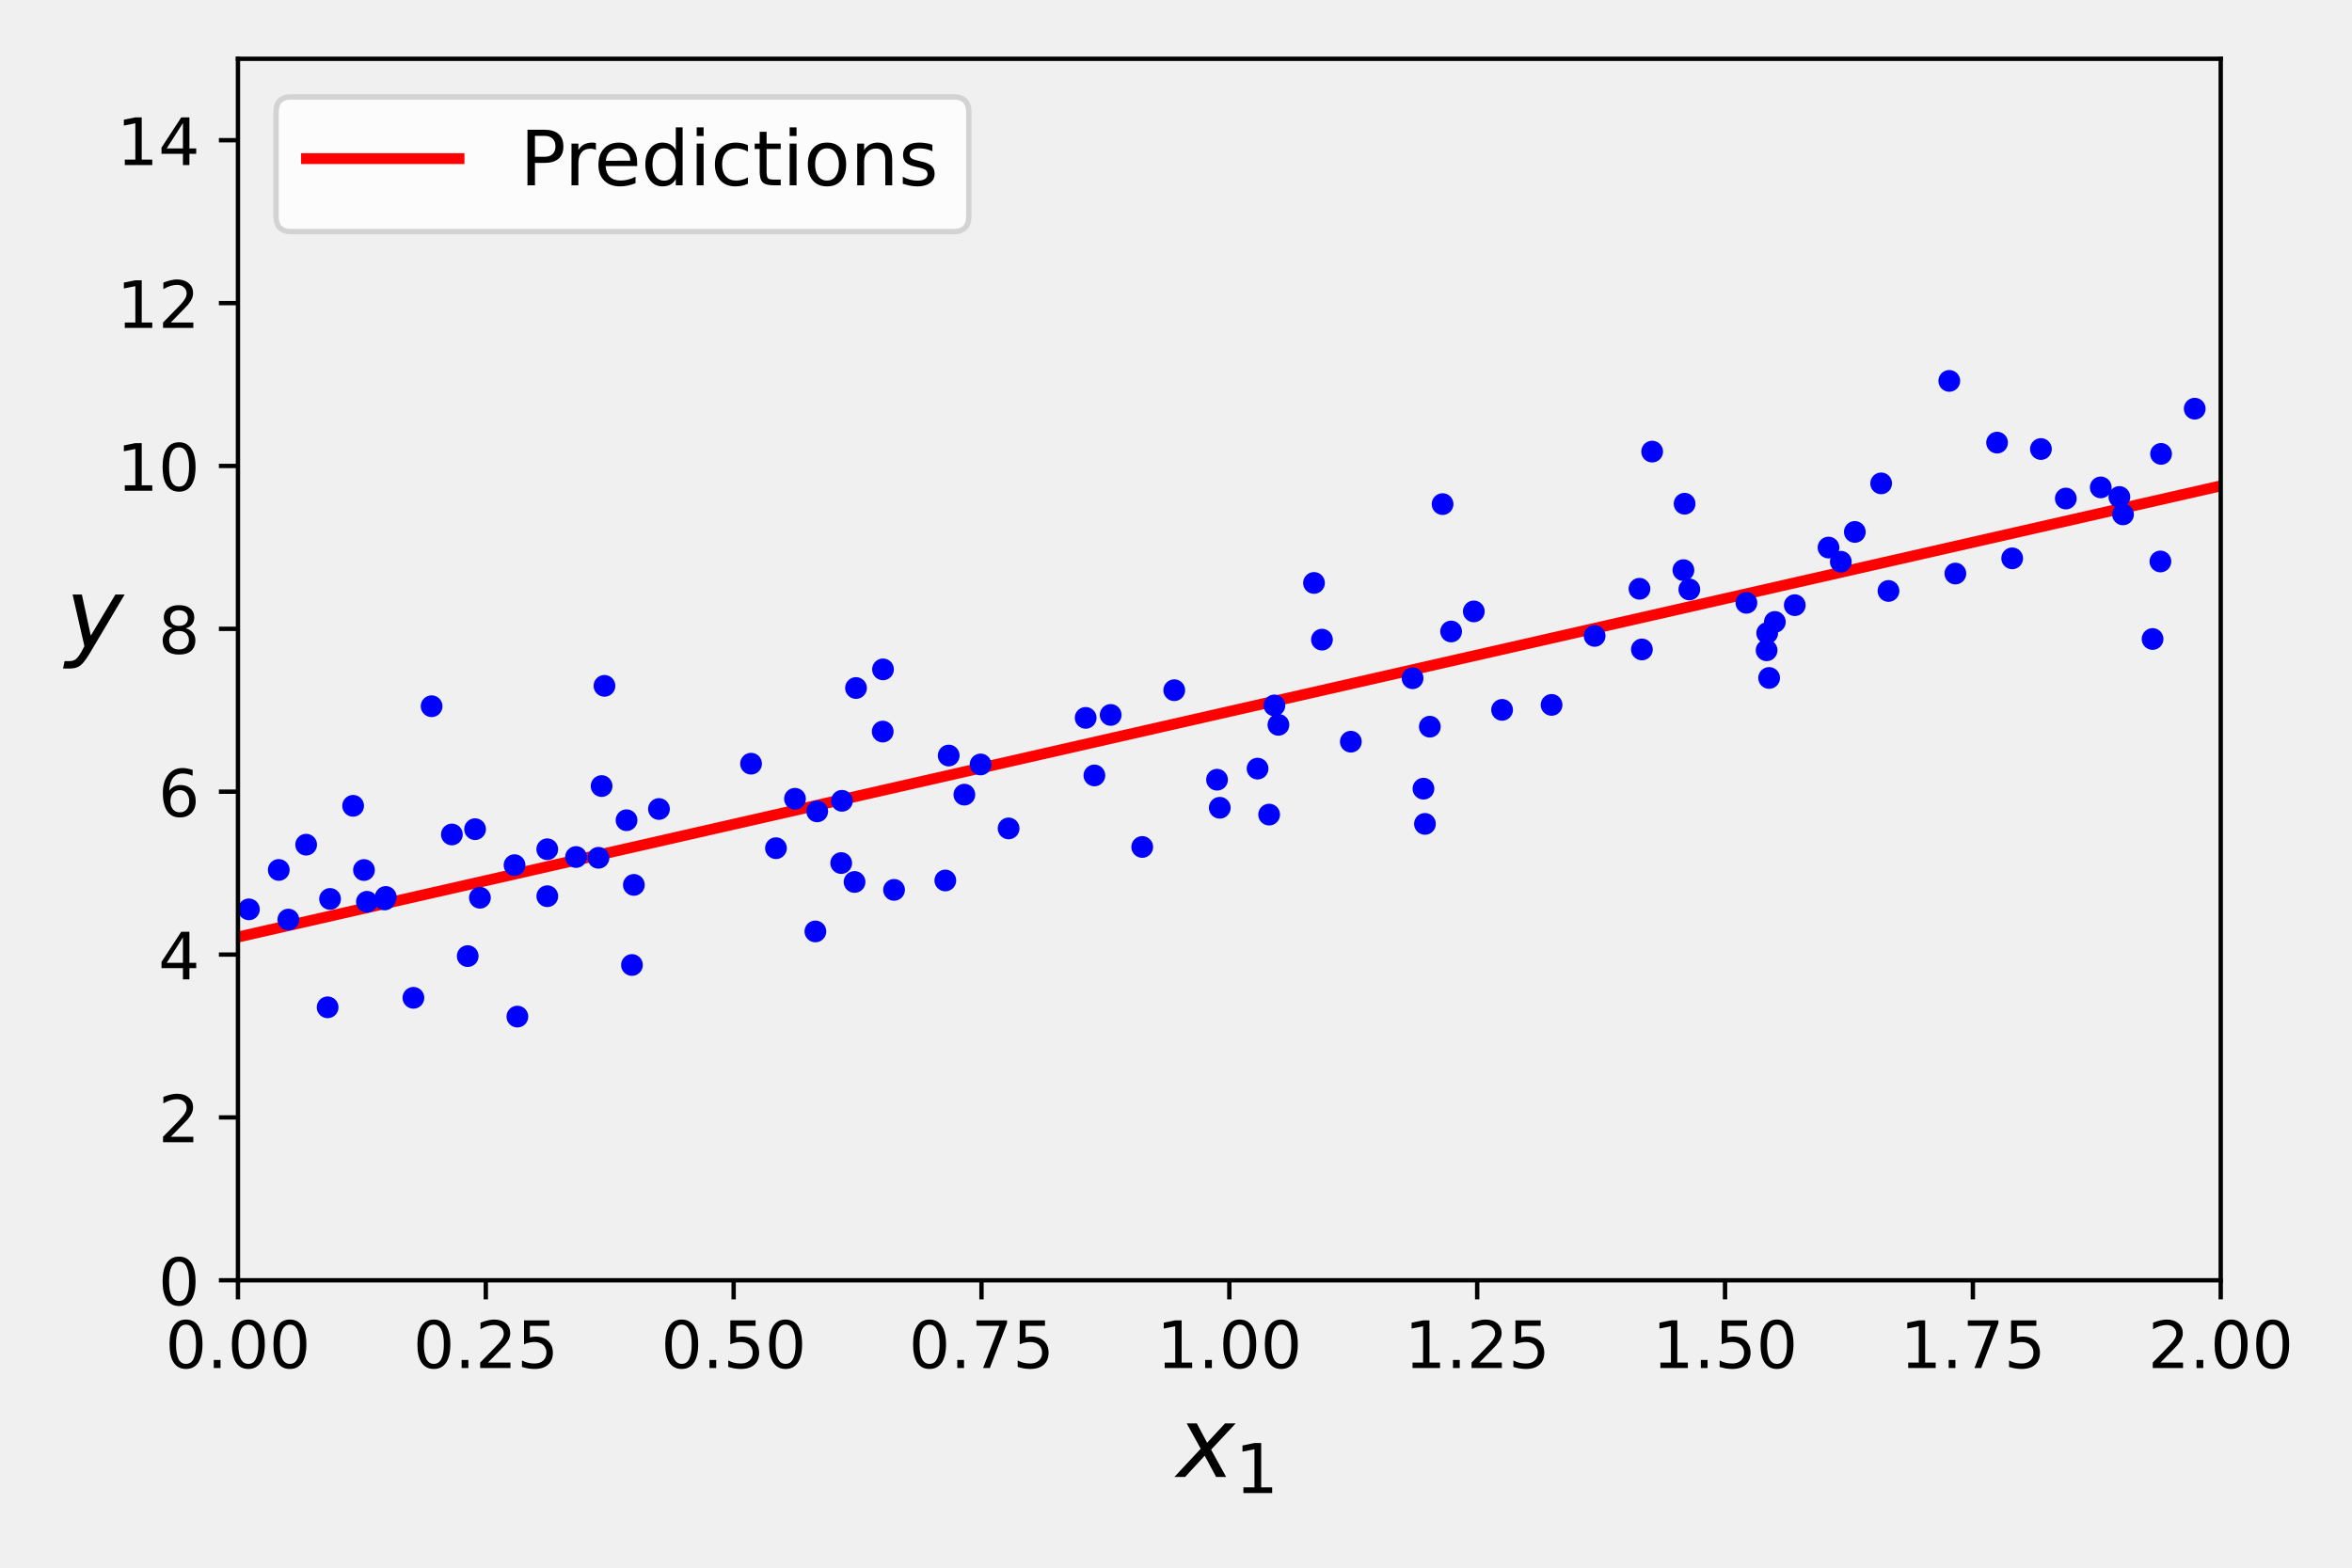
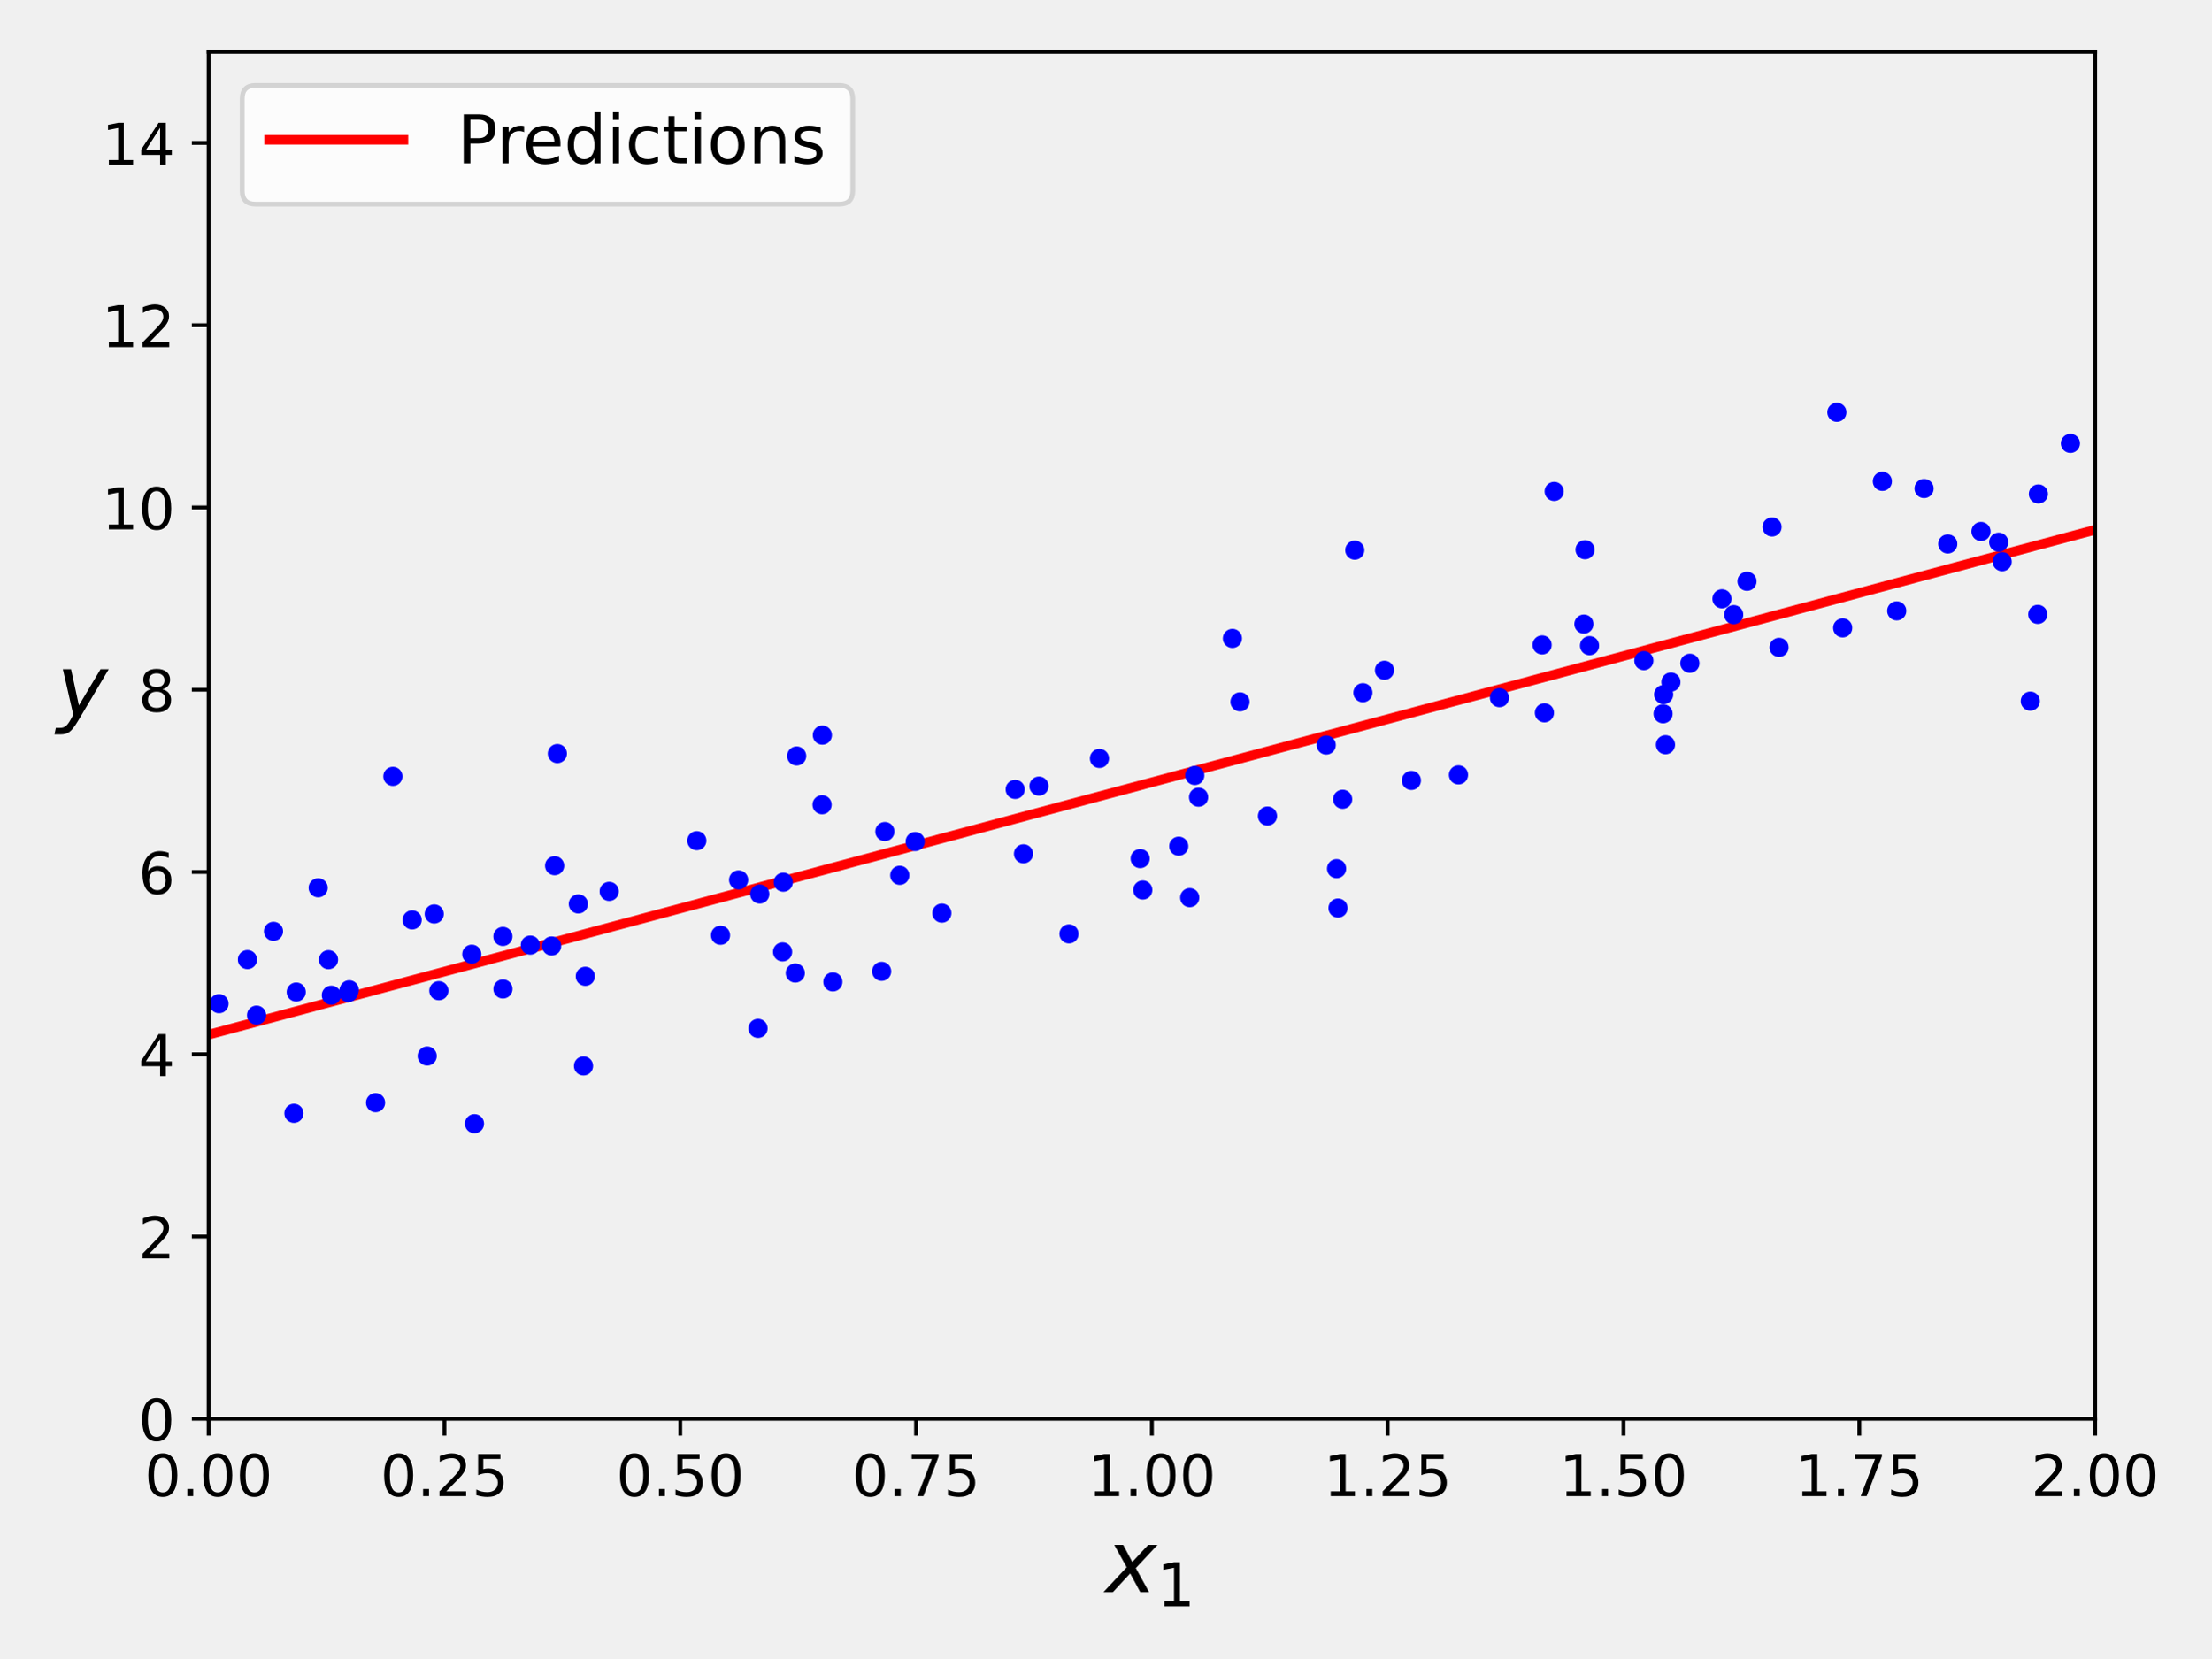
- <svg xmlns="http://www.w3.org/2000/svg" xmlns:xlink="http://www.w3.org/1999/xlink" height="288pt" version="1.1" viewBox="0 0 432 288" width="432pt">
+ <svg xmlns="http://www.w3.org/2000/svg" xmlns:xlink="http://www.w3.org/1999/xlink" width="460.8pt" height="345.6pt" viewBox="0 0 460.8 345.6" version="1.1">
  <defs>
-     <style type="text/css">
- *{stroke-linecap:butt;stroke-linejoin:round;}
-   </style>
+     <style type="text/css">*{stroke-linejoin: round; stroke-linecap: butt}</style>
  </defs>
  <g id="figure_1">
    <g id="patch_1">
-       <path d="M 0 288  L 432 288  L 432 0  L 0 0  z " style="fill:none;" />
+       <path d="M 0 345.6  L 460.8 345.6  L 460.8 0  L 0 0  L 0 345.6  z " style="fill: none" />
    </g>
    <g id="axes_1">
      <g id="patch_2">
-         <path d="M 43.706 235.2  L 407.887 235.2  L 407.887 10.8  L 43.706 10.8  z " style="fill:none;" />
+         <path d="M 43.473 295.72  L 436.635 295.72  L 436.635 10.8  L 43.473 10.8  L 43.473 295.72  z " style="fill: none" />
      </g>
      <g id="matplotlib.axis_1">
        <g id="xtick_1">
          <g id="line2d_1">
            <defs>
-               <path d="M 0 0  L 0 3.5  " id="md495330e8f" style="stroke:#000000;stroke-width:0.8;" />
+               <path id="me8fa41fa05" d="M 0 0  L 0 3.5  " style="stroke: #000000; stroke-width: 0.8" />
            </defs>
            <g>
-               <use style="stroke:#000000;stroke-width:0.8;" x="43.706" xlink:href="#md495330e8f" y="235.2" />
+               <use xlink:href="#me8fa41fa05" x="43.473" y="295.72" style="stroke: #000000; stroke-width: 0.8" />
            </g>
          </g>
          <g id="text_1">
-             <text style="font-family:DejaVu Sans;font-size:12px;font-style:normal;font-weight:normal;text-anchor:middle;" transform="rotate(-0, 43.70625, 251.3181)" x="43.706" y="251.318">0.00</text>
+             <text style="font: 12px 'DejaVu Sans', 'Bitstream Vera Sans', 'Computer Modern Sans Serif', 'Lucida Grande', 'Verdana', 'Geneva', 'Lucid', 'Arial', 'Helvetica', 'Avant Garde', sans-serif; text-anchor: middle" x="43.473" y="311.838" transform="rotate(-0 43.47313 311.8381)">0.00</text>
          </g>
        </g>
        <g id="xtick_2">
          <g id="line2d_2">
            <g>
-               <use style="stroke:#000000;stroke-width:0.8;" x="89.229" xlink:href="#md495330e8f" y="235.2" />
+               <use xlink:href="#me8fa41fa05" x="92.618" y="295.72" style="stroke: #000000; stroke-width: 0.8" />
            </g>
          </g>
          <g id="text_2">
-             <text style="font-family:DejaVu Sans;font-size:12px;font-style:normal;font-weight:normal;text-anchor:middle;" transform="rotate(-0, 89.22891, 251.3181)" x="89.229" y="251.318">0.25</text>
+             <text style="font: 12px 'DejaVu Sans', 'Bitstream Vera Sans', 'Computer Modern Sans Serif', 'Lucida Grande', 'Verdana', 'Geneva', 'Lucid', 'Arial', 'Helvetica', 'Avant Garde', sans-serif; text-anchor: middle" x="92.618" y="311.838" transform="rotate(-0 92.61836 311.8381)">0.25</text>
          </g>
        </g>
        <g id="xtick_3">
          <g id="line2d_3">
            <g>
-               <use style="stroke:#000000;stroke-width:0.8;" x="134.752" xlink:href="#md495330e8f" y="235.2" />
+               <use xlink:href="#me8fa41fa05" x="141.764" y="295.72" style="stroke: #000000; stroke-width: 0.8" />
            </g>
          </g>
          <g id="text_3">
-             <text style="font-family:DejaVu Sans;font-size:12px;font-style:normal;font-weight:normal;text-anchor:middle;" transform="rotate(-0, 134.7516, 251.3181)" x="134.752" y="251.318">0.50</text>
+             <text style="font: 12px 'DejaVu Sans', 'Bitstream Vera Sans', 'Computer Modern Sans Serif', 'Lucida Grande', 'Verdana', 'Geneva', 'Lucid', 'Arial', 'Helvetica', 'Avant Garde', sans-serif; text-anchor: middle" x="141.764" y="311.838" transform="rotate(-0 141.7636 311.8381)">0.50</text>
          </g>
        </g>
        <g id="xtick_4">
          <g id="line2d_4">
            <g>
-               <use style="stroke:#000000;stroke-width:0.8;" x="180.274" xlink:href="#md495330e8f" y="235.2" />
+               <use xlink:href="#me8fa41fa05" x="190.909" y="295.72" style="stroke: #000000; stroke-width: 0.8" />
            </g>
          </g>
          <g id="text_4">
-             <text style="font-family:DejaVu Sans;font-size:12px;font-style:normal;font-weight:normal;text-anchor:middle;" transform="rotate(-0, 180.2742, 251.3181)" x="180.274" y="251.318">0.75</text>
+             <text style="font: 12px 'DejaVu Sans', 'Bitstream Vera Sans', 'Computer Modern Sans Serif', 'Lucida Grande', 'Verdana', 'Geneva', 'Lucid', 'Arial', 'Helvetica', 'Avant Garde', sans-serif; text-anchor: middle" x="190.909" y="311.838" transform="rotate(-0 190.9088 311.8381)">0.75</text>
          </g>
        </g>
        <g id="xtick_5">
          <g id="line2d_5">
            <g>
-               <use style="stroke:#000000;stroke-width:0.8;" x="225.797" xlink:href="#md495330e8f" y="235.2" />
+               <use xlink:href="#me8fa41fa05" x="240.054" y="295.72" style="stroke: #000000; stroke-width: 0.8" />
            </g>
          </g>
          <g id="text_5">
-             <text style="font-family:DejaVu Sans;font-size:12px;font-style:normal;font-weight:normal;text-anchor:middle;" transform="rotate(-0, 225.7969, 251.3181)" x="225.797" y="251.318">1.00</text>
+             <text style="font: 12px 'DejaVu Sans', 'Bitstream Vera Sans', 'Computer Modern Sans Serif', 'Lucida Grande', 'Verdana', 'Geneva', 'Lucid', 'Arial', 'Helvetica', 'Avant Garde', sans-serif; text-anchor: middle" x="240.054" y="311.838" transform="rotate(-0 240.0541 311.8381)">1.00</text>
          </g>
        </g>
        <g id="xtick_6">
          <g id="line2d_6">
            <g>
-               <use style="stroke:#000000;stroke-width:0.8;" x="271.32" xlink:href="#md495330e8f" y="235.2" />
+               <use xlink:href="#me8fa41fa05" x="289.199" y="295.72" style="stroke: #000000; stroke-width: 0.8" />
            </g>
          </g>
          <g id="text_6">
-             <text style="font-family:DejaVu Sans;font-size:12px;font-style:normal;font-weight:normal;text-anchor:middle;" transform="rotate(-0, 271.3195, 251.3181)" x="271.32" y="251.318">1.25</text>
+             <text style="font: 12px 'DejaVu Sans', 'Bitstream Vera Sans', 'Computer Modern Sans Serif', 'Lucida Grande', 'Verdana', 'Geneva', 'Lucid', 'Arial', 'Helvetica', 'Avant Garde', sans-serif; text-anchor: middle" x="289.199" y="311.838" transform="rotate(-0 289.1993 311.8381)">1.25</text>
          </g>
        </g>
        <g id="xtick_7">
          <g id="line2d_7">
            <g>
-               <use style="stroke:#000000;stroke-width:0.8;" x="316.842" xlink:href="#md495330e8f" y="235.2" />
+               <use xlink:href="#me8fa41fa05" x="338.345" y="295.72" style="stroke: #000000; stroke-width: 0.8" />
            </g>
          </g>
          <g id="text_7">
-             <text style="font-family:DejaVu Sans;font-size:12px;font-style:normal;font-weight:normal;text-anchor:middle;" transform="rotate(-0, 316.8422, 251.3181)" x="316.842" y="251.318">1.50</text>
+             <text style="font: 12px 'DejaVu Sans', 'Bitstream Vera Sans', 'Computer Modern Sans Serif', 'Lucida Grande', 'Verdana', 'Geneva', 'Lucid', 'Arial', 'Helvetica', 'Avant Garde', sans-serif; text-anchor: middle" x="338.345" y="311.838" transform="rotate(-0 338.3445 311.8381)">1.50</text>
          </g>
        </g>
        <g id="xtick_8">
          <g id="line2d_8">
            <g>
-               <use style="stroke:#000000;stroke-width:0.8;" x="362.365" xlink:href="#md495330e8f" y="235.2" />
+               <use xlink:href="#me8fa41fa05" x="387.49" y="295.72" style="stroke: #000000; stroke-width: 0.8" />
            </g>
          </g>
          <g id="text_8">
-             <text style="font-family:DejaVu Sans;font-size:12px;font-style:normal;font-weight:normal;text-anchor:middle;" transform="rotate(-0, 362.3648, 251.3181)" x="362.365" y="251.318">1.75</text>
+             <text style="font: 12px 'DejaVu Sans', 'Bitstream Vera Sans', 'Computer Modern Sans Serif', 'Lucida Grande', 'Verdana', 'Geneva', 'Lucid', 'Arial', 'Helvetica', 'Avant Garde', sans-serif; text-anchor: middle" x="387.49" y="311.838" transform="rotate(-0 387.4898 311.8381)">1.75</text>
          </g>
        </g>
        <g id="xtick_9">
          <g id="line2d_9">
            <g>
-               <use style="stroke:#000000;stroke-width:0.8;" x="407.887" xlink:href="#md495330e8f" y="235.2" />
+               <use xlink:href="#me8fa41fa05" x="436.635" y="295.72" style="stroke: #000000; stroke-width: 0.8" />
            </g>
          </g>
          <g id="text_9">
-             <text style="font-family:DejaVu Sans;font-size:12px;font-style:normal;font-weight:normal;text-anchor:middle;" transform="rotate(-0, 407.8875, 251.3181)" x="407.887" y="251.318">2.00</text>
+             <text style="font: 12px 'DejaVu Sans', 'Bitstream Vera Sans', 'Computer Modern Sans Serif', 'Lucida Grande', 'Verdana', 'Geneva', 'Lucid', 'Arial', 'Helvetica', 'Avant Garde', sans-serif; text-anchor: middle" x="436.635" y="311.838" transform="rotate(-0 436.635 311.8381)">2.00</text>
          </g>
        </g>
        <g id="text_10">
-           <g transform="translate(216.1669 271.4909)">
+           <g transform="translate(230.4241 332.0109)">
            <text>
-               <tspan style="font-family:DejaVu Sans;font-size:18px;font-style:oblique;font-weight:oblique;" x="0" y="-0.156">x</tspan>
-               <tspan style="font-family:DejaVu Sans;font-size:12.6px;font-style:book;font-weight:book;" x="10.652" y="2.797">1</tspan>
+               <tspan style="font: oblique 18px 'DejaVu Sans'" x="0" y="-0.156">x</tspan>
+               <tspan style="font: 12.6px 'DejaVu Sans'" x="10.652" y="2.797">1</tspan>
            </text>
          </g>
        </g>
      </g>
      <g id="matplotlib.axis_2">
        <g id="ytick_1">
          <g id="line2d_10">
            <defs>
-               <path d="M 0 0  L -3.5 0  " id="m89f56a0b7c" style="stroke:#000000;stroke-width:0.8;" />
+               <path id="me22e49c81b" d="M 0 0  L -3.5 0  " style="stroke: #000000; stroke-width: 0.8" />
            </defs>
            <g>
-               <use style="stroke:#000000;stroke-width:0.8;" x="43.706" xlink:href="#m89f56a0b7c" y="235.2" />
+               <use xlink:href="#me22e49c81b" x="43.473" y="295.72" style="stroke: #000000; stroke-width: 0.8" />
            </g>
          </g>
          <g id="text_11">
-             <text style="font-family:DejaVu Sans;font-size:12px;font-style:normal;font-weight:normal;text-anchor:end;" transform="rotate(-0, 36.70625, 239.7591)" x="36.706" y="239.759">0</text>
+             <text style="font: 12px 'DejaVu Sans', 'Bitstream Vera Sans', 'Computer Modern Sans Serif', 'Lucida Grande', 'Verdana', 'Geneva', 'Lucid', 'Arial', 'Helvetica', 'Avant Garde', sans-serif; text-anchor: end" x="36.473" y="300.279" transform="rotate(-0 36.47313 300.2791)">0</text>
          </g>
        </g>
        <g id="ytick_2">
          <g id="line2d_11">
            <g>
-               <use style="stroke:#000000;stroke-width:0.8;" x="43.706" xlink:href="#m89f56a0b7c" y="205.28" />
+               <use xlink:href="#me22e49c81b" x="43.473" y="257.731" style="stroke: #000000; stroke-width: 0.8" />
            </g>
          </g>
          <g id="text_12">
-             <text style="font-family:DejaVu Sans;font-size:12px;font-style:normal;font-weight:normal;text-anchor:end;" transform="rotate(-0, 36.70625, 209.8391)" x="36.706" y="209.839">2</text>
+             <text style="font: 12px 'DejaVu Sans', 'Bitstream Vera Sans', 'Computer Modern Sans Serif', 'Lucida Grande', 'Verdana', 'Geneva', 'Lucid', 'Arial', 'Helvetica', 'Avant Garde', sans-serif; text-anchor: end" x="36.473" y="262.29" transform="rotate(-0 36.47313 262.2897)">2</text>
          </g>
        </g>
        <g id="ytick_3">
          <g id="line2d_12">
            <g>
-               <use style="stroke:#000000;stroke-width:0.8;" x="43.706" xlink:href="#m89f56a0b7c" y="175.36" />
+               <use xlink:href="#me22e49c81b" x="43.473" y="219.741" style="stroke: #000000; stroke-width: 0.8" />
            </g>
          </g>
          <g id="text_13">
-             <text style="font-family:DejaVu Sans;font-size:12px;font-style:normal;font-weight:normal;text-anchor:end;" transform="rotate(-0, 36.70625, 179.9191)" x="36.706" y="179.919">4</text>
+             <text style="font: 12px 'DejaVu Sans', 'Bitstream Vera Sans', 'Computer Modern Sans Serif', 'Lucida Grande', 'Verdana', 'Geneva', 'Lucid', 'Arial', 'Helvetica', 'Avant Garde', sans-serif; text-anchor: end" x="36.473" y="224.3" transform="rotate(-0 36.47313 224.3004)">4</text>
          </g>
        </g>
        <g id="ytick_4">
          <g id="line2d_13">
            <g>
-               <use style="stroke:#000000;stroke-width:0.8;" x="43.706" xlink:href="#m89f56a0b7c" y="145.44" />
+               <use xlink:href="#me22e49c81b" x="43.473" y="181.752" style="stroke: #000000; stroke-width: 0.8" />
            </g>
          </g>
          <g id="text_14">
-             <text style="font-family:DejaVu Sans;font-size:12px;font-style:normal;font-weight:normal;text-anchor:end;" transform="rotate(-0, 36.70625, 149.9991)" x="36.706" y="149.999">6</text>
+             <text style="font: 12px 'DejaVu Sans', 'Bitstream Vera Sans', 'Computer Modern Sans Serif', 'Lucida Grande', 'Verdana', 'Geneva', 'Lucid', 'Arial', 'Helvetica', 'Avant Garde', sans-serif; text-anchor: end" x="36.473" y="186.311" transform="rotate(-0 36.47313 186.3111)">6</text>
          </g>
        </g>
        <g id="ytick_5">
          <g id="line2d_14">
            <g>
-               <use style="stroke:#000000;stroke-width:0.8;" x="43.706" xlink:href="#m89f56a0b7c" y="115.52" />
+               <use xlink:href="#me22e49c81b" x="43.473" y="143.763" style="stroke: #000000; stroke-width: 0.8" />
            </g>
          </g>
          <g id="text_15">
-             <text style="font-family:DejaVu Sans;font-size:12px;font-style:normal;font-weight:normal;text-anchor:end;" transform="rotate(-0, 36.70625, 120.0791)" x="36.706" y="120.079">8</text>
+             <text style="font: 12px 'DejaVu Sans', 'Bitstream Vera Sans', 'Computer Modern Sans Serif', 'Lucida Grande', 'Verdana', 'Geneva', 'Lucid', 'Arial', 'Helvetica', 'Avant Garde', sans-serif; text-anchor: end" x="36.473" y="148.322" transform="rotate(-0 36.47313 148.3217)">8</text>
          </g>
        </g>
        <g id="ytick_6">
          <g id="line2d_15">
            <g>
-               <use style="stroke:#000000;stroke-width:0.8;" x="43.706" xlink:href="#m89f56a0b7c" y="85.6" />
+               <use xlink:href="#me22e49c81b" x="43.473" y="105.773" style="stroke: #000000; stroke-width: 0.8" />
            </g>
          </g>
          <g id="text_16">
-             <text style="font-family:DejaVu Sans;font-size:12px;font-style:normal;font-weight:normal;text-anchor:end;" transform="rotate(-0, 36.70625, 90.15906)" x="36.706" y="90.159">10</text>
+             <text style="font: 12px 'DejaVu Sans', 'Bitstream Vera Sans', 'Computer Modern Sans Serif', 'Lucida Grande', 'Verdana', 'Geneva', 'Lucid', 'Arial', 'Helvetica', 'Avant Garde', sans-serif; text-anchor: end" x="36.473" y="110.332" transform="rotate(-0 36.47313 110.3324)">10</text>
          </g>
        </g>
        <g id="ytick_7">
          <g id="line2d_16">
            <g>
-               <use style="stroke:#000000;stroke-width:0.8;" x="43.706" xlink:href="#m89f56a0b7c" y="55.68" />
+               <use xlink:href="#me22e49c81b" x="43.473" y="67.784" style="stroke: #000000; stroke-width: 0.8" />
            </g>
          </g>
          <g id="text_17">
-             <text style="font-family:DejaVu Sans;font-size:12px;font-style:normal;font-weight:normal;text-anchor:end;" transform="rotate(-0, 36.70625, 60.23906)" x="36.706" y="60.239">12</text>
+             <text style="font: 12px 'DejaVu Sans', 'Bitstream Vera Sans', 'Computer Modern Sans Serif', 'Lucida Grande', 'Verdana', 'Geneva', 'Lucid', 'Arial', 'Helvetica', 'Avant Garde', sans-serif; text-anchor: end" x="36.473" y="72.343" transform="rotate(-0 36.47313 72.34306)">12</text>
          </g>
        </g>
        <g id="ytick_8">
          <g id="line2d_17">
            <g>
-               <use style="stroke:#000000;stroke-width:0.8;" x="43.706" xlink:href="#m89f56a0b7c" y="25.76" />
+               <use xlink:href="#me22e49c81b" x="43.473" y="29.795" style="stroke: #000000; stroke-width: 0.8" />
            </g>
          </g>
          <g id="text_18">
-             <text style="font-family:DejaVu Sans;font-size:12px;font-style:normal;font-weight:normal;text-anchor:end;" transform="rotate(-0, 36.70625, 30.31906)" x="36.706" y="30.319">14</text>
+             <text style="font: 12px 'DejaVu Sans', 'Bitstream Vera Sans', 'Computer Modern Sans Serif', 'Lucida Grande', 'Verdana', 'Geneva', 'Lucid', 'Arial', 'Helvetica', 'Avant Garde', sans-serif; text-anchor: end" x="36.473" y="34.354" transform="rotate(-0 36.47313 34.35373)">14</text>
          </g>
        </g>
        <g id="text_19">
-           <g transform="translate(12.03625 119.22)">
+           <g transform="translate(11.80312 149.48)">
            <text>
-               <tspan style="font-family:DejaVu Sans;font-size:18px;font-style:oblique;font-weight:oblique;" x="0" y="-0.156">y</tspan>
+               <tspan style="font: oblique 18px 'DejaVu Sans'" x="0" y="-0.156">y</tspan>
            </text>
          </g>
        </g>
      </g>
      <g id="line2d_18">
-         <path clip-path="url(#pae5ebcd94c)" d="M 43.706 172.142  L 407.887 89.26  " style="fill:none;stroke:#ff0000;stroke-linecap:square;stroke-width:2;" />
+         <path d="M 43.473 215.656  L 436.635 110.421  " clip-path="url(#p7898df3e31)" style="fill: none; stroke: #ff0000; stroke-width: 2; stroke-linecap: square" />
      </g>
      <g id="line2d_19">
        <defs>
-           <path d="M 0 1.5  C 0.398 1.5 0.779 1.342 1.061 1.061  C 1.342 0.779 1.5 0.398 1.5 0  C 1.5 -0.398 1.342 -0.779 1.061 -1.061  C 0.779 -1.342 0.398 -1.5 0 -1.5  C -0.398 -1.5 -0.779 -1.342 -1.061 -1.061  C -1.342 -0.779 -1.5 -0.398 -1.5 0  C -1.5 0.398 -1.342 0.779 -1.061 1.061  C -0.779 1.342 -0.398 1.5 0 1.5  z " id="m1ce2c9c784" style="stroke:#0000ff;" />
+           <path id="m8a503ab26f" d="M 0 1.5  C 0.398 1.5 0.779 1.342 1.061 1.061  C 1.342 0.779 1.5 0.398 1.5 0  C 1.5 -0.398 1.342 -0.779 1.061 -1.061  C 0.779 -1.342 0.398 -1.5 0 -1.5  C -0.398 -1.5 -0.779 -1.342 -1.061 -1.061  C -1.342 -0.779 -1.5 -0.398 -1.5 0  C -1.5 0.398 -1.342 0.779 -1.061 1.061  C -0.779 1.342 -0.398 1.5 0 1.5  z " style="stroke: #0000ff" />
        </defs>
-         <g clip-path="url(#pae5ebcd94c)">
-           <use style="fill:#0000ff;stroke:#0000ff;" x="180.107" xlink:href="#m1ce2c9c784" y="140.439" />
-           <use style="fill:#0000ff;stroke:#0000ff;" x="389.939" xlink:href="#m1ce2c9c784" y="94.497" />
-           <use style="fill:#0000ff;stroke:#0000ff;" x="310.285" xlink:href="#m1ce2c9c784" y="108.283" />
-           <use style="fill:#0000ff;stroke:#0000ff;" x="261.726" xlink:href="#m1ce2c9c784" y="151.358" />
-           <use style="fill:#0000ff;stroke:#0000ff;" x="100.525" xlink:href="#m1ce2c9c784" y="164.642" />
-           <use style="fill:#0000ff;stroke:#0000ff;" x="100.517" xlink:href="#m1ce2c9c784" y="156.016" />
-           <use style="fill:#0000ff;stroke:#0000ff;" x="64.859" xlink:href="#m1ce2c9c784" y="148.037" />
-           <use style="fill:#0000ff;stroke:#0000ff;" x="359.151" xlink:href="#m1ce2c9c784" y="105.365" />
-           <use style="fill:#0000ff;stroke:#0000ff;" x="262.621" xlink:href="#m1ce2c9c784" y="133.499" />
-           <use style="fill:#0000ff;stroke:#0000ff;" x="301.573" xlink:href="#m1ce2c9c784" y="119.31" />
-           <use style="fill:#0000ff;stroke:#0000ff;" x="51.203" xlink:href="#m1ce2c9c784" y="159.818" />
-           <use style="fill:#0000ff;stroke:#0000ff;" x="396.929" xlink:href="#m1ce2c9c784" y="83.383" />
-           <use style="fill:#0000ff;stroke:#0000ff;" x="346.866" xlink:href="#m1ce2c9c784" y="108.565" />
-           <use style="fill:#0000ff;stroke:#0000ff;" x="121.036" xlink:href="#m1ce2c9c784" y="148.622" />
-           <use style="fill:#0000ff;stroke:#0000ff;" x="109.923" xlink:href="#m1ce2c9c784" y="157.587" />
-           <use style="fill:#0000ff;stroke:#0000ff;" x="110.499" xlink:href="#m1ce2c9c784" y="144.407" />
-           <use style="fill:#0000ff;stroke:#0000ff;" x="154.506" xlink:href="#m1ce2c9c784" y="158.554" />
-           <use style="fill:#0000ff;stroke:#0000ff;" x="234.813" xlink:href="#m1ce2c9c784" y="133.16" />
-           <use style="fill:#0000ff;stroke:#0000ff;" x="201.013" xlink:href="#m1ce2c9c784" y="142.455" />
-           <use style="fill:#0000ff;stroke:#0000ff;" x="149.766" xlink:href="#m1ce2c9c784" y="171.113" />
-           <use style="fill:#0000ff;stroke:#0000ff;" x="266.532" xlink:href="#m1ce2c9c784" y="116.01" />
-           <use style="fill:#0000ff;stroke:#0000ff;" x="94.507" xlink:href="#m1ce2c9c784" y="158.934" />
-           <use style="fill:#0000ff;stroke:#0000ff;" x="150.1" xlink:href="#m1ce2c9c784" y="149.061" />
-           <use style="fill:#0000ff;stroke:#0000ff;" x="177.128" xlink:href="#m1ce2c9c784" y="145.985" />
-           <use style="fill:#0000ff;stroke:#0000ff;" x="209.798" xlink:href="#m1ce2c9c784" y="155.597" />
-           <use style="fill:#0000ff;stroke:#0000ff;" x="329.653" xlink:href="#m1ce2c9c784" y="111.175" />
-           <use style="fill:#0000ff;stroke:#0000ff;" x="116.424" xlink:href="#m1ce2c9c784" y="162.564" />
-           <use style="fill:#0000ff;stroke:#0000ff;" x="230.981" xlink:href="#m1ce2c9c784" y="141.204" />
-           <use style="fill:#0000ff;stroke:#0000ff;" x="259.453" xlink:href="#m1ce2c9c784" y="124.598" />
-           <use style="fill:#0000ff;stroke:#0000ff;" x="60.623" xlink:href="#m1ce2c9c784" y="165.146" />
-           <use style="fill:#0000ff;stroke:#0000ff;" x="264.963" xlink:href="#m1ce2c9c784" y="92.609" />
-           <use style="fill:#0000ff;stroke:#0000ff;" x="105.808" xlink:href="#m1ce2c9c784" y="157.442" />
-           <use style="fill:#0000ff;stroke:#0000ff;" x="67.397" xlink:href="#m1ce2c9c784" y="165.668" />
-           <use style="fill:#0000ff;stroke:#0000ff;" x="389.273" xlink:href="#m1ce2c9c784" y="91.302" />
-           <use style="fill:#0000ff;stroke:#0000ff;" x="395.371" xlink:href="#m1ce2c9c784" y="117.39" />
-           <use style="fill:#0000ff;stroke:#0000ff;" x="338.109" xlink:href="#m1ce2c9c784" y="103.195" />
-           <use style="fill:#0000ff;stroke:#0000ff;" x="154.641" xlink:href="#m1ce2c9c784" y="147.117" />
-           <use style="fill:#0000ff;stroke:#0000ff;" x="79.277" xlink:href="#m1ce2c9c784" y="129.743" />
-           <use style="fill:#0000ff;stroke:#0000ff;" x="292.891" xlink:href="#m1ce2c9c784" y="116.821" />
-           <use style="fill:#0000ff;stroke:#0000ff;" x="204.002" xlink:href="#m1ce2c9c784" y="131.341" />
-           <use style="fill:#0000ff;stroke:#0000ff;" x="88.15" xlink:href="#m1ce2c9c784" y="164.925" />
-           <use style="fill:#0000ff;stroke:#0000ff;" x="224.04" xlink:href="#m1ce2c9c784" y="148.396" />
-           <use style="fill:#0000ff;stroke:#0000ff;" x="56.23" xlink:href="#m1ce2c9c784" y="155.177" />
-           <use style="fill:#0000ff;stroke:#0000ff;" x="374.864" xlink:href="#m1ce2c9c784" y="82.49" />
-           <use style="fill:#0000ff;stroke:#0000ff;" x="137.949" xlink:href="#m1ce2c9c784" y="140.298" />
-           <use style="fill:#0000ff;stroke:#0000ff;" x="284.984" xlink:href="#m1ce2c9c784" y="129.496" />
-           <use style="fill:#0000ff;stroke:#0000ff;" x="157.226" xlink:href="#m1ce2c9c784" y="126.395" />
-           <use style="fill:#0000ff;stroke:#0000ff;" x="233.105" xlink:href="#m1ce2c9c784" y="149.65" />
-           <use style="fill:#0000ff;stroke:#0000ff;" x="242.808" xlink:href="#m1ce2c9c784" y="117.508" />
-           <use style="fill:#0000ff;stroke:#0000ff;" x="111.027" xlink:href="#m1ce2c9c784" y="125.998" />
-           <use style="fill:#0000ff;stroke:#0000ff;" x="396.811" xlink:href="#m1ce2c9c784" y="103.149" />
-           <use style="fill:#0000ff;stroke:#0000ff;" x="325.995" xlink:href="#m1ce2c9c784" y="114.256" />
-           <use style="fill:#0000ff;stroke:#0000ff;" x="385.854" xlink:href="#m1ce2c9c784" y="89.54" />
-           <use style="fill:#0000ff;stroke:#0000ff;" x="369.586" xlink:href="#m1ce2c9c784" y="102.572" />
-           <use style="fill:#0000ff;stroke:#0000ff;" x="261.45" xlink:href="#m1ce2c9c784" y="144.89" />
-           <use style="fill:#0000ff;stroke:#0000ff;" x="379.436" xlink:href="#m1ce2c9c784" y="91.587" />
-           <use style="fill:#0000ff;stroke:#0000ff;" x="75.934" xlink:href="#m1ce2c9c784" y="183.309" />
-           <use style="fill:#0000ff;stroke:#0000ff;" x="115.08" xlink:href="#m1ce2c9c784" y="150.684" />
-           <use style="fill:#0000ff;stroke:#0000ff;" x="60.177" xlink:href="#m1ce2c9c784" y="185.055" />
-           <use style="fill:#0000ff;stroke:#0000ff;" x="162.185" xlink:href="#m1ce2c9c784" y="122.971" />
-           <use style="fill:#0000ff;stroke:#0000ff;" x="185.255" xlink:href="#m1ce2c9c784" y="152.19" />
-           <use style="fill:#0000ff;stroke:#0000ff;" x="142.526" xlink:href="#m1ce2c9c784" y="155.822" />
-           <use style="fill:#0000ff;stroke:#0000ff;" x="345.517" xlink:href="#m1ce2c9c784" y="88.802" />
-           <use style="fill:#0000ff;stroke:#0000ff;" x="173.629" xlink:href="#m1ce2c9c784" y="161.752" />
-           <use style="fill:#0000ff;stroke:#0000ff;" x="146.017" xlink:href="#m1ce2c9c784" y="146.741" />
-           <use style="fill:#0000ff;stroke:#0000ff;" x="241.346" xlink:href="#m1ce2c9c784" y="107.093" />
-           <use style="fill:#0000ff;stroke:#0000ff;" x="95.028" xlink:href="#m1ce2c9c784" y="186.759" />
-           <use style="fill:#0000ff;stroke:#0000ff;" x="335.851" xlink:href="#m1ce2c9c784" y="100.593" />
-           <use style="fill:#0000ff;stroke:#0000ff;" x="70.856" xlink:href="#m1ce2c9c784" y="164.78" />
-           <use style="fill:#0000ff;stroke:#0000ff;" x="403.112" xlink:href="#m1ce2c9c784" y="75.081" />
-           <use style="fill:#0000ff;stroke:#0000ff;" x="324.943" xlink:href="#m1ce2c9c784" y="124.548" />
-           <use style="fill:#0000ff;stroke:#0000ff;" x="116.075" xlink:href="#m1ce2c9c784" y="177.277" />
-           <use style="fill:#0000ff;stroke:#0000ff;" x="45.717" xlink:href="#m1ce2c9c784" y="167.056" />
-           <use style="fill:#0000ff;stroke:#0000ff;" x="340.682" xlink:href="#m1ce2c9c784" y="97.721" />
-           <use style="fill:#0000ff;stroke:#0000ff;" x="301.13" xlink:href="#m1ce2c9c784" y="108.165" />
-           <use style="fill:#0000ff;stroke:#0000ff;" x="309.197" xlink:href="#m1ce2c9c784" y="104.741" />
-           <use style="fill:#0000ff;stroke:#0000ff;" x="324.588" xlink:href="#m1ce2c9c784" y="116.304" />
-           <use style="fill:#0000ff;stroke:#0000ff;" x="70.672" xlink:href="#m1ce2c9c784" y="165.239" />
-           <use style="fill:#0000ff;stroke:#0000ff;" x="174.253" xlink:href="#m1ce2c9c784" y="138.8" />
-           <use style="fill:#0000ff;stroke:#0000ff;" x="85.904" xlink:href="#m1ce2c9c784" y="175.646" />
-           <use style="fill:#0000ff;stroke:#0000ff;" x="358.032" xlink:href="#m1ce2c9c784" y="69.976" />
-           <use style="fill:#0000ff;stroke:#0000ff;" x="270.7" xlink:href="#m1ce2c9c784" y="112.324" />
-           <use style="fill:#0000ff;stroke:#0000ff;" x="164.213" xlink:href="#m1ce2c9c784" y="163.48" />
-           <use style="fill:#0000ff;stroke:#0000ff;" x="66.853" xlink:href="#m1ce2c9c784" y="159.833" />
-           <use style="fill:#0000ff;stroke:#0000ff;" x="156.96" xlink:href="#m1ce2c9c784" y="162.027" />
-           <use style="fill:#0000ff;stroke:#0000ff;" x="162.132" xlink:href="#m1ce2c9c784" y="134.397" />
-           <use style="fill:#0000ff;stroke:#0000ff;" x="309.415" xlink:href="#m1ce2c9c784" y="92.538" />
-           <use style="fill:#0000ff;stroke:#0000ff;" x="275.893" xlink:href="#m1ce2c9c784" y="130.41" />
-           <use style="fill:#0000ff;stroke:#0000ff;" x="366.812" xlink:href="#m1ce2c9c784" y="81.312" />
-           <use style="fill:#0000ff;stroke:#0000ff;" x="215.678" xlink:href="#m1ce2c9c784" y="126.799" />
-           <use style="fill:#0000ff;stroke:#0000ff;" x="87.26" xlink:href="#m1ce2c9c784" y="152.327" />
-           <use style="fill:#0000ff;stroke:#0000ff;" x="303.457" xlink:href="#m1ce2c9c784" y="82.963" />
-           <use style="fill:#0000ff;stroke:#0000ff;" x="320.77" xlink:href="#m1ce2c9c784" y="110.743" />
-           <use style="fill:#0000ff;stroke:#0000ff;" x="248.113" xlink:href="#m1ce2c9c784" y="136.256" />
-           <use style="fill:#0000ff;stroke:#0000ff;" x="324.478" xlink:href="#m1ce2c9c784" y="119.465" />
-           <use style="fill:#0000ff;stroke:#0000ff;" x="223.537" xlink:href="#m1ce2c9c784" y="143.241" />
-           <use style="fill:#0000ff;stroke:#0000ff;" x="234.076" xlink:href="#m1ce2c9c784" y="129.593" />
-           <use style="fill:#0000ff;stroke:#0000ff;" x="199.409" xlink:href="#m1ce2c9c784" y="131.88" />
-           <use style="fill:#0000ff;stroke:#0000ff;" x="52.963" xlink:href="#m1ce2c9c784" y="168.939" />
-           <use style="fill:#0000ff;stroke:#0000ff;" x="82.998" xlink:href="#m1ce2c9c784" y="153.301" />
+         <g clip-path="url(#p7898df3e31)">
+           <use xlink:href="#m8a503ab26f" x="190.728" y="175.402" style="fill: #0000ff; stroke: #0000ff" />
+           <use xlink:href="#m8a503ab26f" x="417.258" y="117.07" style="fill: #0000ff; stroke: #0000ff" />
+           <use xlink:href="#m8a503ab26f" x="331.265" y="134.574" style="fill: #0000ff; stroke: #0000ff" />
+           <use xlink:href="#m8a503ab26f" x="278.843" y="189.267" style="fill: #0000ff; stroke: #0000ff" />
+           <use xlink:href="#m8a503ab26f" x="104.814" y="206.133" style="fill: #0000ff; stroke: #0000ff" />
+           <use xlink:href="#m8a503ab26f" x="104.804" y="195.18" style="fill: #0000ff; stroke: #0000ff" />
+           <use xlink:href="#m8a503ab26f" x="66.309" y="185.05" style="fill: #0000ff; stroke: #0000ff" />
+           <use xlink:href="#m8a503ab26f" x="384.021" y="130.869" style="fill: #0000ff; stroke: #0000ff" />
+           <use xlink:href="#m8a503ab26f" x="279.809" y="166.591" style="fill: #0000ff; stroke: #0000ff" />
+           <use xlink:href="#m8a503ab26f" x="321.86" y="148.574" style="fill: #0000ff; stroke: #0000ff" />
+           <use xlink:href="#m8a503ab26f" x="51.566" y="200.008" style="fill: #0000ff; stroke: #0000ff" />
+           <use xlink:href="#m8a503ab26f" x="424.805" y="102.958" style="fill: #0000ff; stroke: #0000ff" />
+           <use xlink:href="#m8a503ab26f" x="370.758" y="134.932" style="fill: #0000ff; stroke: #0000ff" />
+           <use xlink:href="#m8a503ab26f" x="126.957" y="185.792" style="fill: #0000ff; stroke: #0000ff" />
+           <use xlink:href="#m8a503ab26f" x="114.96" y="197.175" style="fill: #0000ff; stroke: #0000ff" />
+           <use xlink:href="#m8a503ab26f" x="115.581" y="180.44" style="fill: #0000ff; stroke: #0000ff" />
+           <use xlink:href="#m8a503ab26f" x="163.09" y="198.403" style="fill: #0000ff; stroke: #0000ff" />
+           <use xlink:href="#m8a503ab26f" x="249.787" y="166.16" style="fill: #0000ff; stroke: #0000ff" />
+           <use xlink:href="#m8a503ab26f" x="213.297" y="177.961" style="fill: #0000ff; stroke: #0000ff" />
+           <use xlink:href="#m8a503ab26f" x="157.973" y="214.35" style="fill: #0000ff; stroke: #0000ff" />
+           <use xlink:href="#m8a503ab26f" x="284.03" y="144.385" style="fill: #0000ff; stroke: #0000ff" />
+           <use xlink:href="#m8a503ab26f" x="98.317" y="198.885" style="fill: #0000ff; stroke: #0000ff" />
+           <use xlink:href="#m8a503ab26f" x="158.333" y="186.349" style="fill: #0000ff; stroke: #0000ff" />
+           <use xlink:href="#m8a503ab26f" x="187.513" y="182.444" style="fill: #0000ff; stroke: #0000ff" />
+           <use xlink:href="#m8a503ab26f" x="222.782" y="194.648" style="fill: #0000ff; stroke: #0000ff" />
+           <use xlink:href="#m8a503ab26f" x="352.174" y="138.246" style="fill: #0000ff; stroke: #0000ff" />
+           <use xlink:href="#m8a503ab26f" x="121.977" y="203.495" style="fill: #0000ff; stroke: #0000ff" />
+           <use xlink:href="#m8a503ab26f" x="245.651" y="176.374" style="fill: #0000ff; stroke: #0000ff" />
+           <use xlink:href="#m8a503ab26f" x="276.388" y="155.289" style="fill: #0000ff; stroke: #0000ff" />
+           <use xlink:href="#m8a503ab26f" x="61.736" y="206.773" style="fill: #0000ff; stroke: #0000ff" />
+           <use xlink:href="#m8a503ab26f" x="282.337" y="114.673" style="fill: #0000ff; stroke: #0000ff" />
+           <use xlink:href="#m8a503ab26f" x="110.517" y="196.991" style="fill: #0000ff; stroke: #0000ff" />
+           <use xlink:href="#m8a503ab26f" x="69.049" y="207.435" style="fill: #0000ff; stroke: #0000ff" />
+           <use xlink:href="#m8a503ab26f" x="416.539" y="113.013" style="fill: #0000ff; stroke: #0000ff" />
+           <use xlink:href="#m8a503ab26f" x="423.123" y="146.137" style="fill: #0000ff; stroke: #0000ff" />
+           <use xlink:href="#m8a503ab26f" x="361.304" y="128.114" style="fill: #0000ff; stroke: #0000ff" />
+           <use xlink:href="#m8a503ab26f" x="163.236" y="183.881" style="fill: #0000ff; stroke: #0000ff" />
+           <use xlink:href="#m8a503ab26f" x="81.874" y="161.821" style="fill: #0000ff; stroke: #0000ff" />
+           <use xlink:href="#m8a503ab26f" x="312.487" y="145.414" style="fill: #0000ff; stroke: #0000ff" />
+           <use xlink:href="#m8a503ab26f" x="216.524" y="163.85" style="fill: #0000ff; stroke: #0000ff" />
+           <use xlink:href="#m8a503ab26f" x="91.454" y="206.492" style="fill: #0000ff; stroke: #0000ff" />
+           <use xlink:href="#m8a503ab26f" x="238.158" y="185.506" style="fill: #0000ff; stroke: #0000ff" />
+           <use xlink:href="#m8a503ab26f" x="56.993" y="194.115" style="fill: #0000ff; stroke: #0000ff" />
+           <use xlink:href="#m8a503ab26f" x="400.983" y="101.825" style="fill: #0000ff; stroke: #0000ff" />
+           <use xlink:href="#m8a503ab26f" x="145.216" y="175.223" style="fill: #0000ff; stroke: #0000ff" />
+           <use xlink:href="#m8a503ab26f" x="303.952" y="161.509" style="fill: #0000ff; stroke: #0000ff" />
+           <use xlink:href="#m8a503ab26f" x="166.026" y="157.571" style="fill: #0000ff; stroke: #0000ff" />
+           <use xlink:href="#m8a503ab26f" x="247.944" y="187.098" style="fill: #0000ff; stroke: #0000ff" />
+           <use xlink:href="#m8a503ab26f" x="258.419" y="146.287" style="fill: #0000ff; stroke: #0000ff" />
+           <use xlink:href="#m8a503ab26f" x="116.151" y="157.067" style="fill: #0000ff; stroke: #0000ff" />
+           <use xlink:href="#m8a503ab26f" x="424.677" y="128.055" style="fill: #0000ff; stroke: #0000ff" />
+           <use xlink:href="#m8a503ab26f" x="348.226" y="142.158" style="fill: #0000ff; stroke: #0000ff" />
+           <use xlink:href="#m8a503ab26f" x="412.848" y="110.776" style="fill: #0000ff; stroke: #0000ff" />
+           <use xlink:href="#m8a503ab26f" x="395.285" y="127.323" style="fill: #0000ff; stroke: #0000ff" />
+           <use xlink:href="#m8a503ab26f" x="278.545" y="181.054" style="fill: #0000ff; stroke: #0000ff" />
+           <use xlink:href="#m8a503ab26f" x="405.919" y="113.375" style="fill: #0000ff; stroke: #0000ff" />
+           <use xlink:href="#m8a503ab26f" x="78.265" y="229.834" style="fill: #0000ff; stroke: #0000ff" />
+           <use xlink:href="#m8a503ab26f" x="120.526" y="188.41" style="fill: #0000ff; stroke: #0000ff" />
+           <use xlink:href="#m8a503ab26f" x="61.255" y="232.051" style="fill: #0000ff; stroke: #0000ff" />
+           <use xlink:href="#m8a503ab26f" x="171.381" y="153.224" style="fill: #0000ff; stroke: #0000ff" />
+           <use xlink:href="#m8a503ab26f" x="196.286" y="190.322" style="fill: #0000ff; stroke: #0000ff" />
+           <use xlink:href="#m8a503ab26f" x="150.157" y="194.934" style="fill: #0000ff; stroke: #0000ff" />
+           <use xlink:href="#m8a503ab26f" x="369.301" y="109.839" style="fill: #0000ff; stroke: #0000ff" />
+           <use xlink:href="#m8a503ab26f" x="183.735" y="202.463" style="fill: #0000ff; stroke: #0000ff" />
+           <use xlink:href="#m8a503ab26f" x="153.926" y="183.403" style="fill: #0000ff; stroke: #0000ff" />
+           <use xlink:href="#m8a503ab26f" x="256.841" y="133.063" style="fill: #0000ff; stroke: #0000ff" />
+           <use xlink:href="#m8a503ab26f" x="98.879" y="234.214" style="fill: #0000ff; stroke: #0000ff" />
+           <use xlink:href="#m8a503ab26f" x="358.866" y="124.809" style="fill: #0000ff; stroke: #0000ff" />
+           <use xlink:href="#m8a503ab26f" x="72.784" y="206.309" style="fill: #0000ff; stroke: #0000ff" />
+           <use xlink:href="#m8a503ab26f" x="431.479" y="92.417" style="fill: #0000ff; stroke: #0000ff" />
+           <use xlink:href="#m8a503ab26f" x="347.09" y="155.226" style="fill: #0000ff; stroke: #0000ff" />
+           <use xlink:href="#m8a503ab26f" x="121.601" y="222.176" style="fill: #0000ff; stroke: #0000ff" />
+           <use xlink:href="#m8a503ab26f" x="45.644" y="209.198" style="fill: #0000ff; stroke: #0000ff" />
+           <use xlink:href="#m8a503ab26f" x="364.081" y="121.164" style="fill: #0000ff; stroke: #0000ff" />
+           <use xlink:href="#m8a503ab26f" x="321.382" y="134.424" style="fill: #0000ff; stroke: #0000ff" />
+           <use xlink:href="#m8a503ab26f" x="330.091" y="130.077" style="fill: #0000ff; stroke: #0000ff" />
+           <use xlink:href="#m8a503ab26f" x="346.707" y="144.758" style="fill: #0000ff; stroke: #0000ff" />
+           <use xlink:href="#m8a503ab26f" x="72.585" y="206.891" style="fill: #0000ff; stroke: #0000ff" />
+           <use xlink:href="#m8a503ab26f" x="184.408" y="173.321" style="fill: #0000ff; stroke: #0000ff" />
+           <use xlink:href="#m8a503ab26f" x="89.028" y="220.105" style="fill: #0000ff; stroke: #0000ff" />
+           <use xlink:href="#m8a503ab26f" x="382.812" y="85.935" style="fill: #0000ff; stroke: #0000ff" />
+           <use xlink:href="#m8a503ab26f" x="288.53" y="139.705" style="fill: #0000ff; stroke: #0000ff" />
+           <use xlink:href="#m8a503ab26f" x="173.57" y="204.658" style="fill: #0000ff; stroke: #0000ff" />
+           <use xlink:href="#m8a503ab26f" x="68.462" y="200.027" style="fill: #0000ff; stroke: #0000ff" />
+           <use xlink:href="#m8a503ab26f" x="165.74" y="202.813" style="fill: #0000ff; stroke: #0000ff" />
+           <use xlink:href="#m8a503ab26f" x="171.323" y="167.73" style="fill: #0000ff; stroke: #0000ff" />
+           <use xlink:href="#m8a503ab26f" x="330.326" y="114.582" style="fill: #0000ff; stroke: #0000ff" />
+           <use xlink:href="#m8a503ab26f" x="294.136" y="162.669" style="fill: #0000ff; stroke: #0000ff" />
+           <use xlink:href="#m8a503ab26f" x="392.291" y="100.328" style="fill: #0000ff; stroke: #0000ff" />
+           <use xlink:href="#m8a503ab26f" x="229.13" y="158.083" style="fill: #0000ff; stroke: #0000ff" />
+           <use xlink:href="#m8a503ab26f" x="90.493" y="190.497" style="fill: #0000ff; stroke: #0000ff" />
+           <use xlink:href="#m8a503ab26f" x="323.894" y="102.425" style="fill: #0000ff; stroke: #0000ff" />
+           <use xlink:href="#m8a503ab26f" x="342.585" y="137.697" style="fill: #0000ff; stroke: #0000ff" />
+           <use xlink:href="#m8a503ab26f" x="264.146" y="170.091" style="fill: #0000ff; stroke: #0000ff" />
+           <use xlink:href="#m8a503ab26f" x="346.588" y="148.772" style="fill: #0000ff; stroke: #0000ff" />
+           <use xlink:href="#m8a503ab26f" x="237.615" y="178.96" style="fill: #0000ff; stroke: #0000ff" />
+           <use xlink:href="#m8a503ab26f" x="248.992" y="161.631" style="fill: #0000ff; stroke: #0000ff" />
+           <use xlink:href="#m8a503ab26f" x="211.566" y="164.535" style="fill: #0000ff; stroke: #0000ff" />
+           <use xlink:href="#m8a503ab26f" x="53.467" y="211.589" style="fill: #0000ff; stroke: #0000ff" />
+           <use xlink:href="#m8a503ab26f" x="85.892" y="191.733" style="fill: #0000ff; stroke: #0000ff" />
        </g>
      </g>
      <g id="patch_3">
-         <path d="M 43.706 235.2  L 43.706 10.8  " style="fill:none;stroke:#000000;stroke-linecap:square;stroke-linejoin:miter;stroke-width:0.8;" />
+         <path d="M 43.473 295.72  L 43.473 10.8  " style="fill: none; stroke: #000000; stroke-width: 0.8; stroke-linejoin: miter; stroke-linecap: square" />
      </g>
      <g id="patch_4">
-         <path d="M 407.887 235.2  L 407.887 10.8  " style="fill:none;stroke:#000000;stroke-linecap:square;stroke-linejoin:miter;stroke-width:0.8;" />
+         <path d="M 436.635 295.72  L 436.635 10.8  " style="fill: none; stroke: #000000; stroke-width: 0.8; stroke-linejoin: miter; stroke-linecap: square" />
      </g>
      <g id="patch_5">
-         <path d="M 43.706 235.2  L 407.887 235.2  " style="fill:none;stroke:#000000;stroke-linecap:square;stroke-linejoin:miter;stroke-width:0.8;" />
+         <path d="M 43.473 295.72  L 436.635 295.72  " style="fill: none; stroke: #000000; stroke-width: 0.8; stroke-linejoin: miter; stroke-linecap: square" />
      </g>
      <g id="patch_6">
-         <path d="M 43.706 10.8  L 407.887 10.8  " style="fill:none;stroke:#000000;stroke-linecap:square;stroke-linejoin:miter;stroke-width:0.8;" />
+         <path d="M 43.473 10.8  L 436.635 10.8  " style="fill: none; stroke: #000000; stroke-width: 0.8; stroke-linejoin: miter; stroke-linecap: square" />
      </g>
      <g id="legend_1">
        <g id="patch_7">
-           <path d="M 53.506 42.549  L 175.142 42.549  Q 177.942 42.549 177.942 39.749  L 177.942 20.6  Q 177.942 17.8 175.142 17.8  L 53.506 17.8  Q 50.706 17.8 50.706 20.6  L 50.706 39.749  Q 50.706 42.549 53.506 42.549  z " style="fill:#ffffff;opacity:0.8;stroke:#cccccc;stroke-linejoin:miter;" />
+           <path d="M 53.273 42.549  L 174.909 42.549  Q 177.709 42.549 177.709 39.749  L 177.709 20.6  Q 177.709 17.8 174.909 17.8  L 53.273 17.8  Q 50.473 17.8 50.473 20.6  L 50.473 39.749  Q 50.473 42.549 53.273 42.549  z " style="fill: #ffffff; opacity: 0.8; stroke: #cccccc; stroke-linejoin: miter" />
        </g>
        <g id="line2d_20">
-           <path d="M 56.306 29.138  L 84.306 29.138  " style="fill:none;stroke:#ff0000;stroke-linecap:square;stroke-width:2;" />
-         </g>
-         <g id="line2d_21" />
+           <path d="M 56.073 29.138  L 70.073 29.138  L 84.073 29.138  " style="fill: none; stroke: #ff0000; stroke-width: 2; stroke-linecap: square" />
+         </g>
        <g id="text_20">
-           <text style="font-family:DejaVu Sans;font-size:14px;font-style:normal;font-weight:normal;text-anchor:start;" transform="rotate(-0, 95.50625, 34.03781)" x="95.506" y="34.038">Predictions</text>
+           <text style="font: 14px 'DejaVu Sans', 'Bitstream Vera Sans', 'Computer Modern Sans Serif', 'Lucida Grande', 'Verdana', 'Geneva', 'Lucid', 'Arial', 'Helvetica', 'Avant Garde', sans-serif; text-anchor: start" x="95.273" y="34.038" transform="rotate(-0 95.27312 34.03781)">Predictions</text>
        </g>
      </g>
    </g>
  </g>
  <defs>
-     <clipPath id="pae5ebcd94c">
-       <rect height="224.4" width="364.181" x="43.706" y="10.8" />
+     <clipPath id="p7898df3e31">
+       <rect x="43.473" y="10.8" width="393.162" height="284.92" />
    </clipPath>
  </defs>
</svg>
